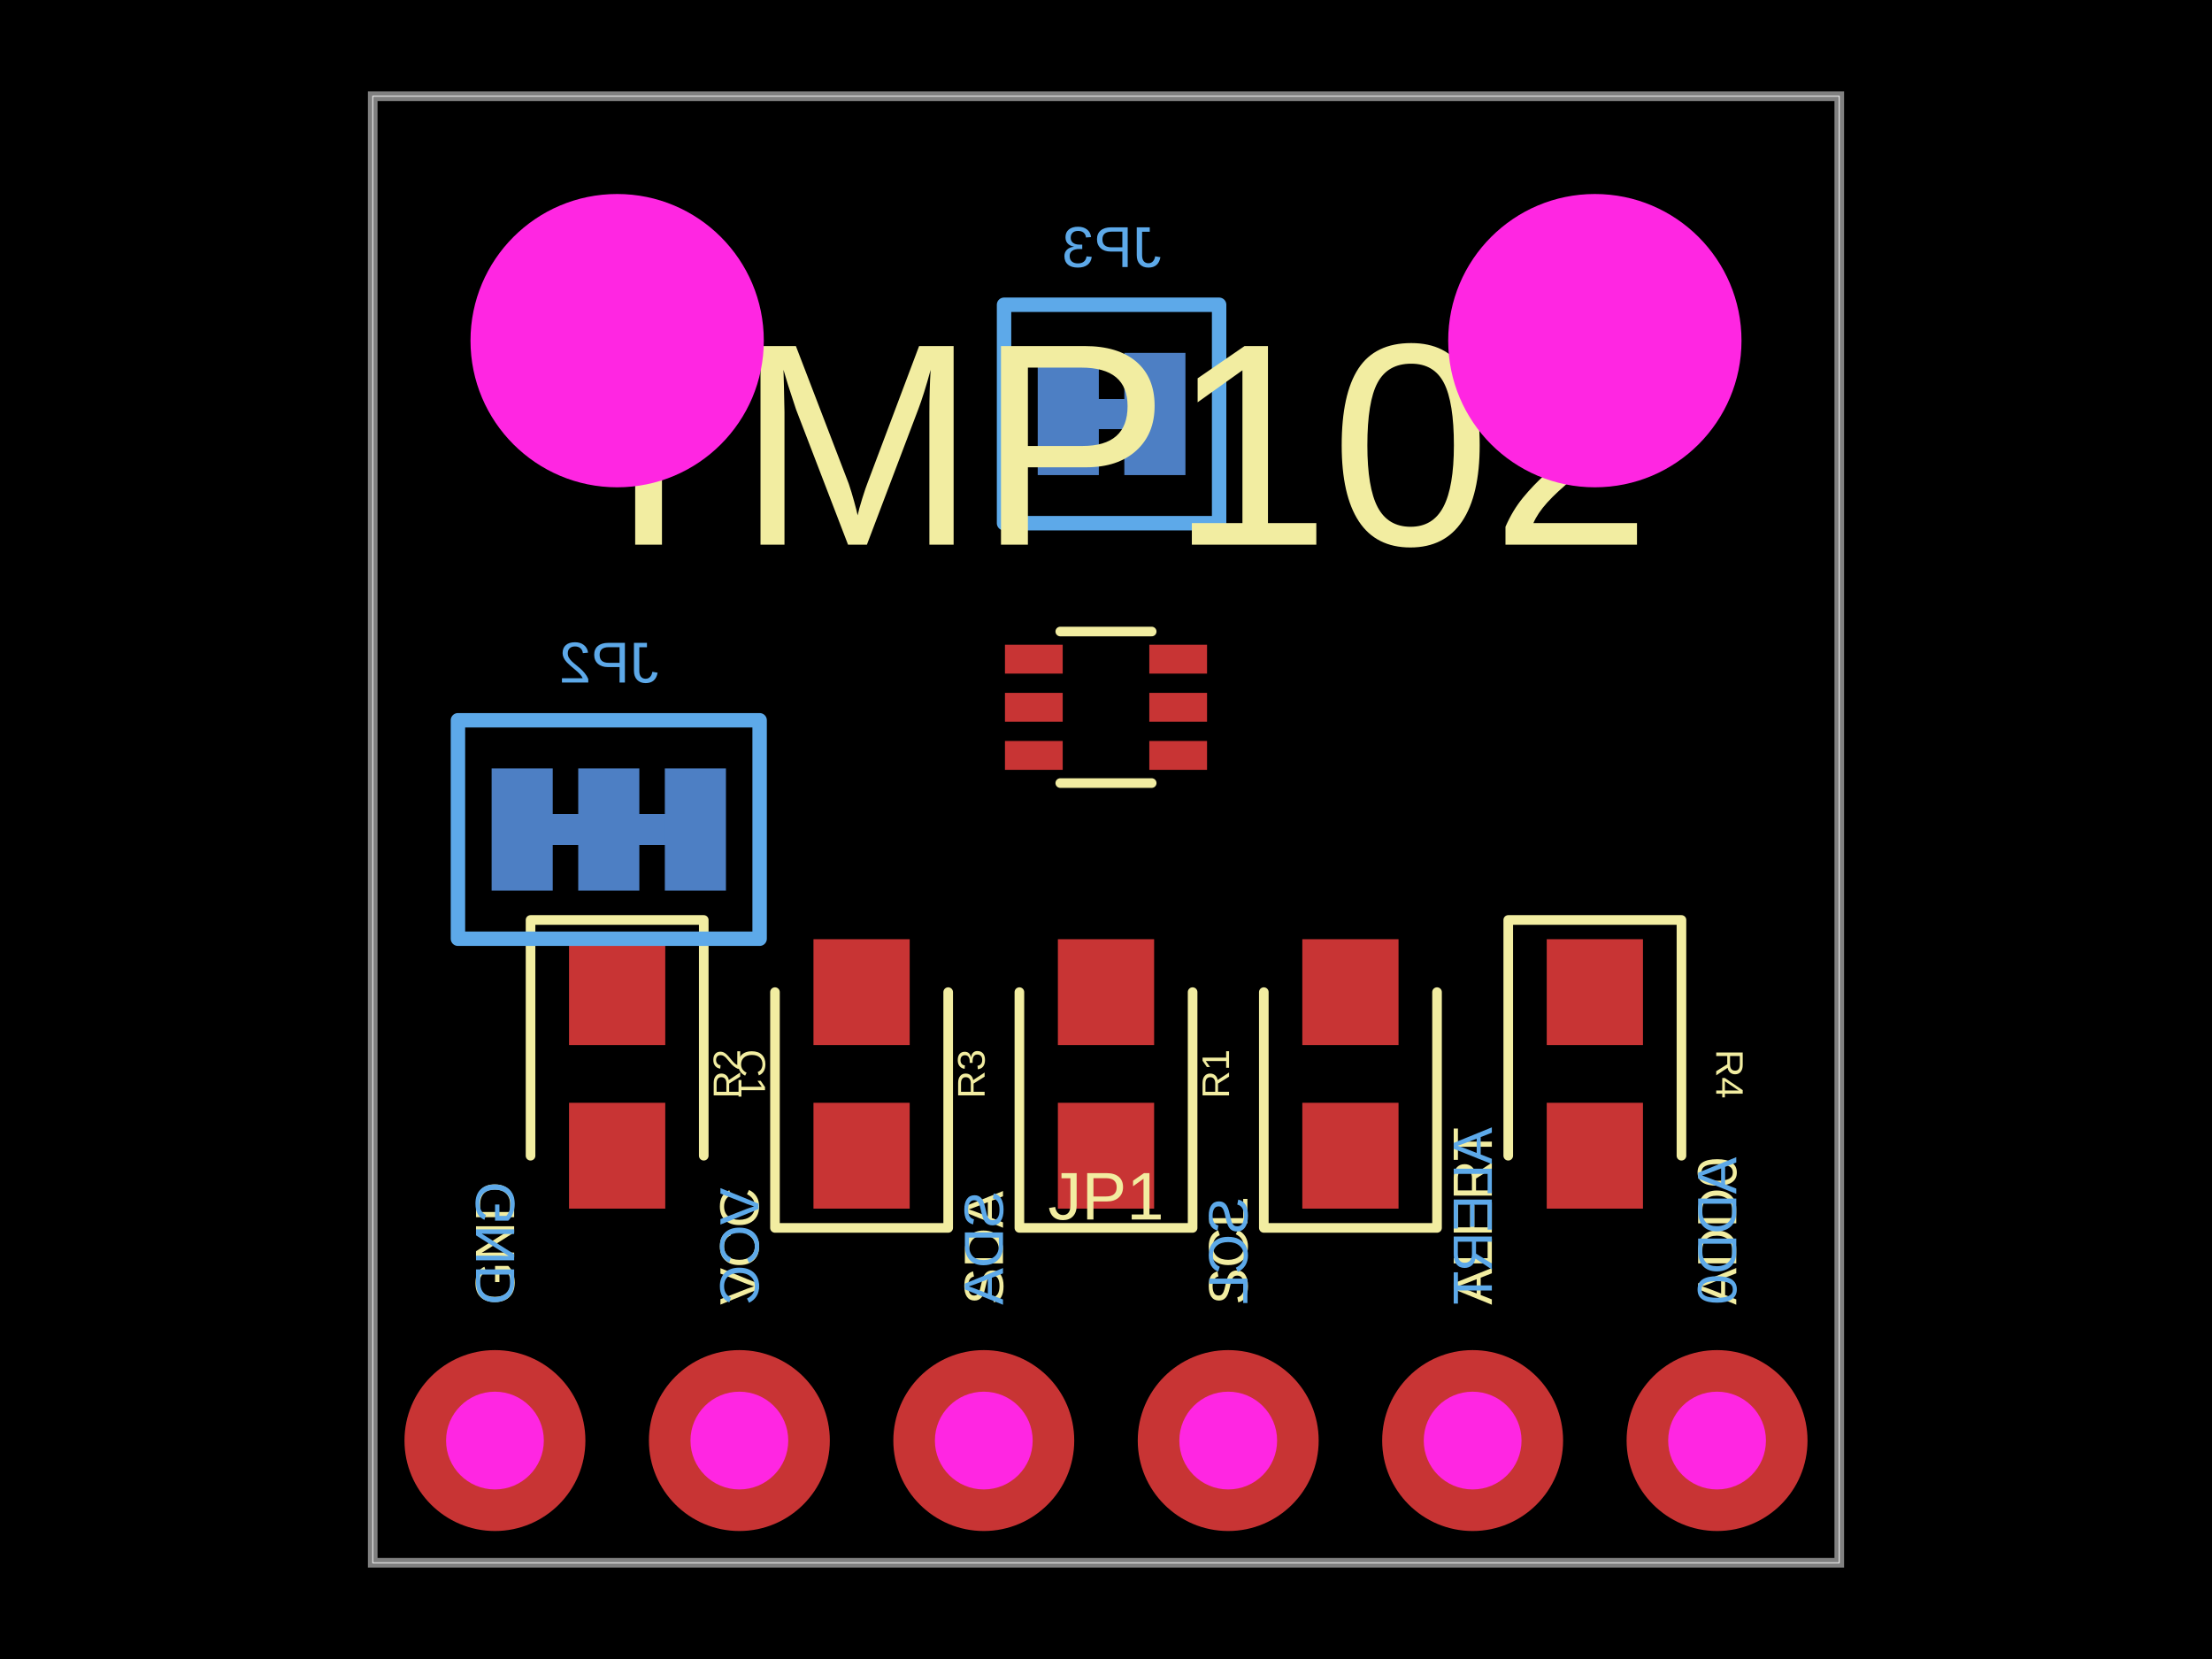
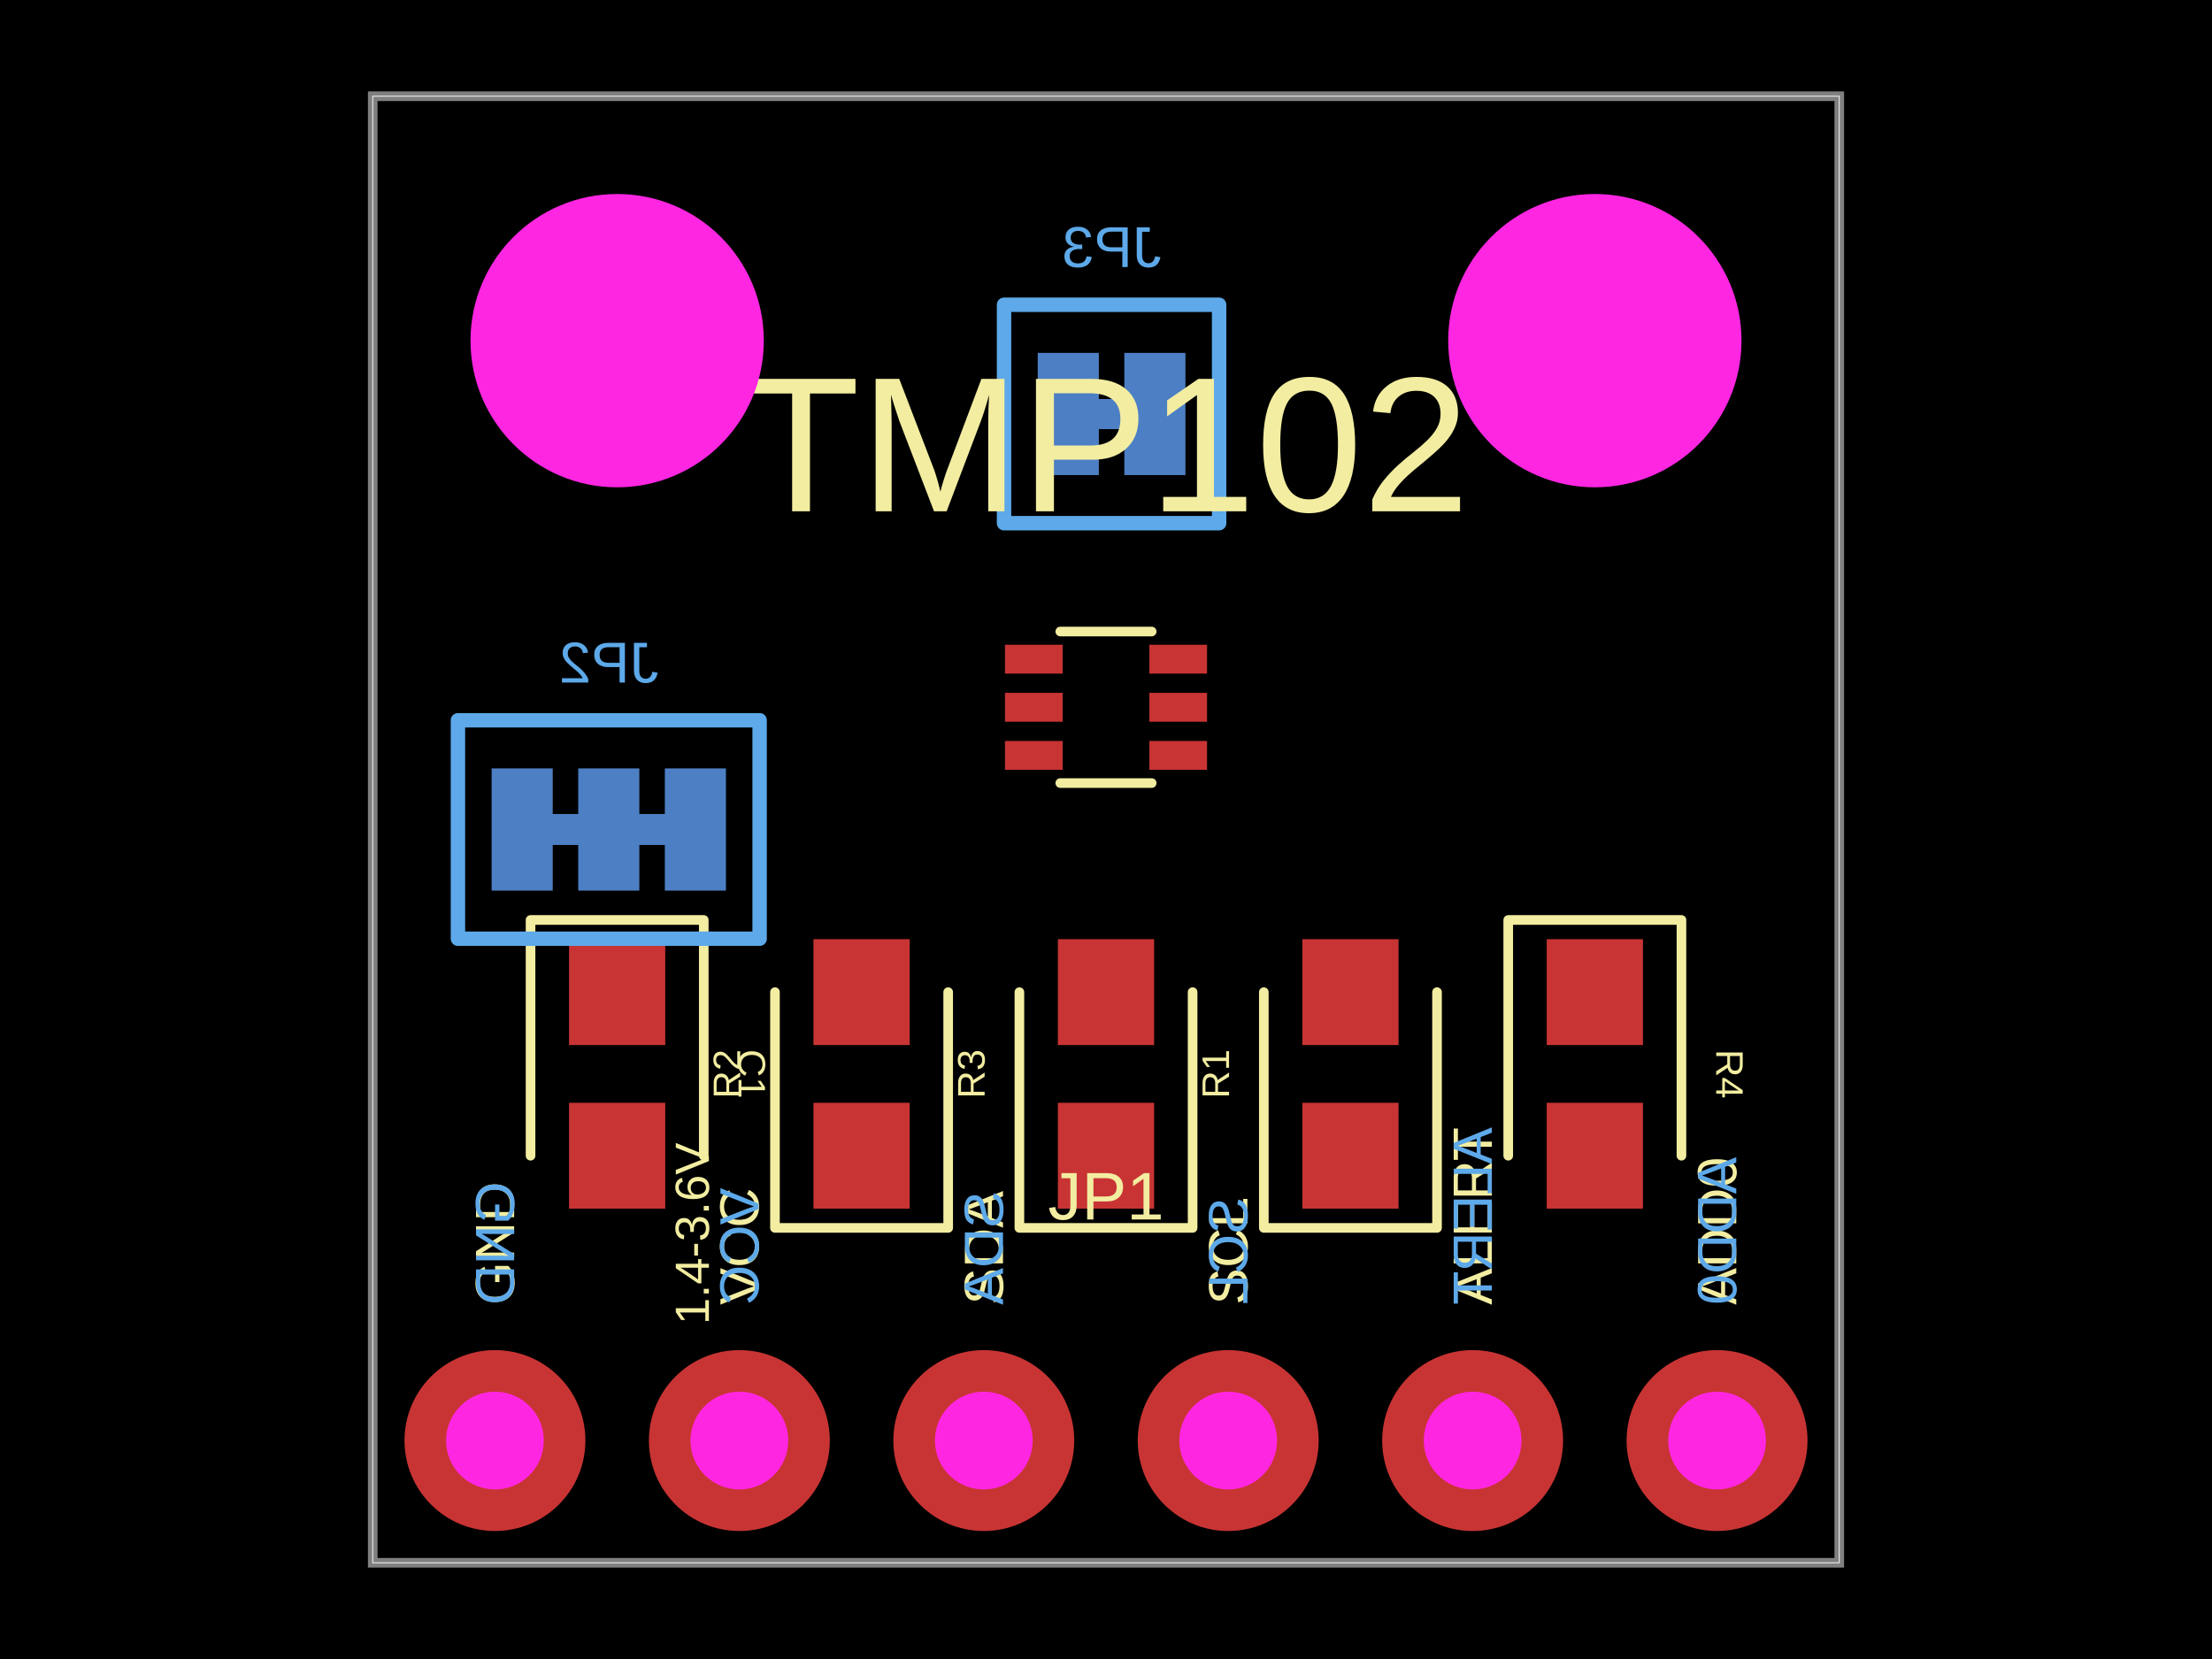
<svg xmlns="http://www.w3.org/2000/svg" width="800" height="600" data-software-used-string="@tscircuit/core@0.0.611">
  <style />
  <rect class="boundary" x="0" y="0" fill="#000" width="800" height="600" />
  <rect class="pcb-boundary" fill="none" stroke="#fff" stroke-width="0.3" x="134.803" y="34.803" width="530.394" height="530.394" />
  <path class="pcb-board" d="M 134.803 565.197 L 665.197 565.197 L 665.197 34.803 L 134.803 34.803 Z" fill="none" stroke="rgba(255, 255, 255, 0.5)" stroke-width="3.48" />
  <path class="pcb-trace" stroke="rgb(77, 127, 196)" fill="none" d="M 240.447 300 L 231.224 300" stroke-width="11.05" stroke-linecap="round" stroke-linejoin="round" shape-rendering="crispEdges" data-layer="bottom" />
  <path class="pcb-trace" stroke="rgb(77, 127, 196)" fill="none" d="M 209.124 300 L 199.901 300" stroke-width="11.05" stroke-linecap="round" stroke-linejoin="round" shape-rendering="crispEdges" data-layer="bottom" />
  <path class="pcb-trace" stroke="rgb(77, 127, 196)" fill="none" d="M 406.63 149.722 L 397.407 149.722" stroke-width="11.05" stroke-linecap="round" stroke-linejoin="round" shape-rendering="crispEdges" data-layer="bottom" />
  <rect class="pcb-pad" fill="rgb(77, 127, 196)" x="240.447" y="277.9" width="22.1" height="44.2" data-layer="bottom" />
  <rect class="pcb-pad" fill="rgb(77, 127, 196)" x="209.124" y="277.9" width="22.1" height="44.2" data-layer="bottom" />
  <rect class="pcb-pad" fill="rgb(77, 127, 196)" x="177.802" y="277.9" width="22.1" height="44.2" data-layer="bottom" />
  <rect class="pcb-pad" fill="rgb(77, 127, 196)" x="406.63" y="127.622" width="22.1" height="44.2" data-layer="bottom" />
  <rect class="pcb-pad" fill="rgb(77, 127, 196)" x="375.307" y="127.622" width="22.1" height="44.2" data-layer="bottom" />
  <rect class="pcb-pad" fill="rgb(200, 52, 52)" x="363.458" y="250.584" width="20.882" height="10.441" data-layer="top" />
  <rect class="pcb-pad" fill="rgb(200, 52, 52)" x="415.661" y="250.584" width="20.882" height="10.441" data-layer="top" />
  <rect class="pcb-pad" fill="rgb(200, 52, 52)" x="415.661" y="233.179" width="20.882" height="10.441" data-layer="top" />
  <rect class="pcb-pad" fill="rgb(200, 52, 52)" x="415.661" y="267.981" width="20.882" height="10.441" data-layer="top" />
  <rect class="pcb-pad" fill="rgb(200, 52, 52)" x="363.458" y="233.179" width="20.882" height="10.441" data-layer="top" />
  <rect class="pcb-pad" fill="rgb(200, 52, 52)" x="363.458" y="267.981" width="20.882" height="10.441" data-layer="top" />
  <rect class="pcb-pad" fill="rgb(200, 52, 52)" x="205.8" y="339.675" width="34.803" height="38.283" data-layer="top" />
  <rect class="pcb-pad" fill="rgb(200, 52, 52)" x="205.8" y="398.84" width="34.803" height="38.283" data-layer="top" />
  <rect class="pcb-pad" fill="rgb(200, 52, 52)" x="470.998" y="398.84" width="34.803" height="38.283" data-layer="top" />
  <rect class="pcb-pad" fill="rgb(200, 52, 52)" x="470.998" y="339.675" width="34.803" height="38.283" data-layer="top" />
  <rect class="pcb-pad" fill="rgb(200, 52, 52)" x="294.2" y="398.84" width="34.803" height="38.283" data-layer="top" />
  <rect class="pcb-pad" fill="rgb(200, 52, 52)" x="294.2" y="339.675" width="34.803" height="38.283" data-layer="top" />
  <rect class="pcb-pad" fill="rgb(200, 52, 52)" x="382.599" y="398.84" width="34.803" height="38.283" data-layer="top" />
  <rect class="pcb-pad" fill="rgb(200, 52, 52)" x="382.599" y="339.675" width="34.803" height="38.283" data-layer="top" />
  <rect class="pcb-pad" fill="rgb(200, 52, 52)" x="559.397" y="339.675" width="34.803" height="38.283" data-layer="top" />
  <rect class="pcb-pad" fill="rgb(200, 52, 52)" x="559.397" y="398.84" width="34.803" height="38.283" data-layer="top" />
  <path class="pcb-silkscreen pcb-silkscreen-top" d="M 383.463 283.207 L 416.524 283.207" fill="none" stroke="#f2eda1" stroke-width="3.48" stroke-linecap="round" stroke-linejoin="round" data-pcb-component-id="pcb_component_0" data-pcb-silkscreen-path-id="pcb_silkscreen_path_0" />
  <path class="pcb-silkscreen pcb-silkscreen-top" d="M 383.463 228.399 L 416.524 228.399" fill="none" stroke="#f2eda1" stroke-width="3.48" stroke-linecap="round" stroke-linejoin="round" data-pcb-component-id="pcb_component_0" data-pcb-silkscreen-path-id="pcb_silkscreen_path_1" />
  <path class="pcb-silkscreen pcb-silkscreen-top" d="M 254.524 417.981 L 254.524 332.715 L 191.879 332.715 L 191.879 417.981" fill="none" stroke="#f2eda1" stroke-width="3.48" stroke-linecap="round" stroke-linejoin="round" data-pcb-component-id="pcb_component_1" data-pcb-silkscreen-path-id="pcb_silkscreen_path_2" />
  <path class="pcb-silkscreen pcb-silkscreen-top" d="M 457.077 358.817 L 457.077 444.084 L 519.722 444.084 L 519.722 358.817" fill="none" stroke="#f2eda1" stroke-width="3.48" stroke-linecap="round" stroke-linejoin="round" data-pcb-component-id="pcb_component_2" data-pcb-silkscreen-path-id="pcb_silkscreen_path_3" />
  <path class="pcb-silkscreen pcb-silkscreen-top" d="M 280.278 358.817 L 280.278 444.084 L 342.923 444.084 L 342.923 358.817" fill="none" stroke="#f2eda1" stroke-width="3.48" stroke-linecap="round" stroke-linejoin="round" data-pcb-component-id="pcb_component_3" data-pcb-silkscreen-path-id="pcb_silkscreen_path_4" />
  <path class="pcb-silkscreen pcb-silkscreen-top" d="M 368.677 358.817 L 368.677 444.084 L 431.323 444.084 L 431.323 358.817" fill="none" stroke="#f2eda1" stroke-width="3.48" stroke-linecap="round" stroke-linejoin="round" data-pcb-component-id="pcb_component_4" data-pcb-silkscreen-path-id="pcb_silkscreen_path_5" />
  <path class="pcb-silkscreen pcb-silkscreen-top" d="M 608.121 417.981 L 608.121 332.715 L 545.476 332.715 L 545.476 417.981" fill="none" stroke="#f2eda1" stroke-width="3.48" stroke-linecap="round" stroke-linejoin="round" data-pcb-component-id="pcb_component_5" data-pcb-silkscreen-path-id="pcb_silkscreen_path_6" />
  <path class="pcb-silkscreen pcb-silkscreen-bottom" d="M 274.727 339.501 L 165.621 339.501 L 165.621 260.499 L 274.727 260.499 L 274.727 339.501 Z" fill="none" stroke="#5da9e9" stroke-width="5.22" stroke-linecap="round" stroke-linejoin="round" data-pcb-component-id="pcb_component_7" data-pcb-silkscreen-path-id="pcb_silkscreen_path_7" />
  <path class="pcb-silkscreen pcb-silkscreen-bottom" d="M 440.911 189.223 L 363.126 189.223 L 363.126 110.22 L 440.911 110.22 L 440.911 189.223 Z" fill="none" stroke="#5da9e9" stroke-width="5.22" stroke-linecap="round" stroke-linejoin="round" data-pcb-component-id="pcb_component_8" data-pcb-silkscreen-path-id="pcb_silkscreen_path_8" />
-   <text x="0" y="0" dx="0" dy="0" fill="#f2eda1" font-family="Arial, sans-serif" font-size="104.408" text-anchor="middle" dominant-baseline="central" transform="matrix(1,0,0,1,400,160.7889)" class="pcb-silkscreen-text pcb-silkscreen-top" data-pcb-silkscreen-text-id="null" stroke="none">TMP102</text>
+   <text x="0" y="0" dx="0" dy="0" fill="#f2eda1" font-family="Arial, sans-serif" font-size="69.606" text-anchor="middle" dominant-baseline="central" transform="matrix(1,0,0,1,400,160.7889)" class="pcb-silkscreen-text pcb-silkscreen-top" data-pcb-silkscreen-text-id="null" stroke="none">TMP102</text>
+   <text x="0" y="0" dx="0" dy="0" fill="#f2eda1" font-family="Arial, sans-serif" font-size="17.401" text-anchor="middle" dominant-baseline="central" transform="matrix(6.123233995736766e-17,-1,1,6.123233995736766e-17,250.348,446.1717)" class="pcb-silkscreen-text pcb-silkscreen-top" data-pcb-silkscreen-text-id="null" stroke="none">1.4-3.6V</text>
  <text x="0" y="0" dx="0" dy="0" fill="#f2eda1" font-family="Arial, sans-serif" font-size="13.921" text-anchor="middle" dominant-baseline="central" transform="matrix(6.123233995736766e-17,1,-1,6.123233995736766e-17,271.9258,388.3991)" class="pcb-silkscreen-text pcb-silkscreen-top" data-pcb-silkscreen-text-id="pcb_component_1" stroke="none">C1</text>
  <text x="0" y="0" dx="0" dy="0" fill="#f2eda1" font-family="Arial, sans-serif" font-size="13.921" text-anchor="middle" dominant-baseline="central" transform="matrix(-1.8369701987210297e-16,-1,1,-1.8369701987210297e-16,439.6752,388.3991)" class="pcb-silkscreen-text pcb-silkscreen-top" data-pcb-silkscreen-text-id="pcb_component_2" stroke="none">R1</text>
  <text x="0" y="0" dx="0" dy="0" fill="#f2eda1" font-family="Arial, sans-serif" font-size="13.921" text-anchor="middle" dominant-baseline="central" transform="matrix(-1.8369701987210297e-16,-1,1,-1.8369701987210297e-16,262.877,388.3991)" class="pcb-silkscreen-text pcb-silkscreen-top" data-pcb-silkscreen-text-id="pcb_component_3" stroke="none">R2</text>
  <text x="0" y="0" dx="0" dy="0" fill="#f2eda1" font-family="Arial, sans-serif" font-size="13.921" text-anchor="middle" dominant-baseline="central" transform="matrix(-1.8369701987210297e-16,-1,1,-1.8369701987210297e-16,351.2761,388.3991)" class="pcb-silkscreen-text pcb-silkscreen-top" data-pcb-silkscreen-text-id="pcb_component_4" stroke="none">R3</text>
  <text x="0" y="0" dx="0" dy="0" fill="#f2eda1" font-family="Arial, sans-serif" font-size="13.921" text-anchor="middle" dominant-baseline="central" transform="matrix(6.123233995736766e-17,1,-1,6.123233995736766e-17,625.522,388.3991)" class="pcb-silkscreen-text pcb-silkscreen-top" data-pcb-silkscreen-text-id="pcb_component_5" stroke="none">R4</text>
  <text x="0" y="0" dx="0" dy="0" fill="#f2eda1" font-family="Arial, sans-serif" font-size="20.046" text-anchor="start" dominant-baseline="central" transform="matrix(-1.8369701987210297e-16,-1,1,-1.8369701987210297e-16,179.0023,471.9258)" class="pcb-silkscreen-text pcb-silkscreen-top" data-pcb-silkscreen-text-id="pcb_component_6" stroke="none">GND</text>
  <text x="0" y="0" dx="0" dy="0" fill="#5da9e9" font-family="Arial, sans-serif" font-size="20.046" text-anchor="end" dominant-baseline="central" transform="matrix(1.8369701987210297e-16,1,1,-1.8369701987210297e-16,179.0023,471.9258)" class="pcb-silkscreen-text pcb-silkscreen-bottom" data-pcb-silkscreen-text-id="pcb_component_6" stroke="none">GND</text>
  <text x="0" y="0" dx="0" dy="0" fill="#f2eda1" font-family="Arial, sans-serif" font-size="20.046" text-anchor="start" dominant-baseline="central" transform="matrix(-1.8369701987210297e-16,-1,1,-1.8369701987210297e-16,267.4014,471.9258)" class="pcb-silkscreen-text pcb-silkscreen-top" data-pcb-silkscreen-text-id="pcb_component_6" stroke="none">VCC</text>
  <text x="0" y="0" dx="0" dy="0" fill="#5da9e9" font-family="Arial, sans-serif" font-size="20.046" text-anchor="end" dominant-baseline="central" transform="matrix(1.8369701987210297e-16,1,1,-1.8369701987210297e-16,267.4014,471.9258)" class="pcb-silkscreen-text pcb-silkscreen-bottom" data-pcb-silkscreen-text-id="pcb_component_6" stroke="none">VCC</text>
  <text x="0" y="0" dx="0" dy="0" fill="#f2eda1" font-family="Arial, sans-serif" font-size="20.046" text-anchor="start" dominant-baseline="central" transform="matrix(-1.8369701987210297e-16,-1,1,-1.8369701987210297e-16,355.8005,471.9258)" class="pcb-silkscreen-text pcb-silkscreen-top" data-pcb-silkscreen-text-id="pcb_component_6" stroke="none">SDA</text>
  <text x="0" y="0" dx="0" dy="0" fill="#5da9e9" font-family="Arial, sans-serif" font-size="20.046" text-anchor="end" dominant-baseline="central" transform="matrix(1.8369701987210297e-16,1,1,-1.8369701987210297e-16,355.8005,471.9258)" class="pcb-silkscreen-text pcb-silkscreen-bottom" data-pcb-silkscreen-text-id="pcb_component_6" stroke="none">SDA</text>
  <text x="0" y="0" dx="0" dy="0" fill="#f2eda1" font-family="Arial, sans-serif" font-size="20.046" text-anchor="start" dominant-baseline="central" transform="matrix(-1.8369701987210297e-16,-1,1,-1.8369701987210297e-16,444.1995,471.9258)" class="pcb-silkscreen-text pcb-silkscreen-top" data-pcb-silkscreen-text-id="pcb_component_6" stroke="none">SCL</text>
  <text x="0" y="0" dx="0" dy="0" fill="#5da9e9" font-family="Arial, sans-serif" font-size="20.046" text-anchor="end" dominant-baseline="central" transform="matrix(1.8369701987210297e-16,1,1,-1.8369701987210297e-16,444.1995,471.9258)" class="pcb-silkscreen-text pcb-silkscreen-bottom" data-pcb-silkscreen-text-id="pcb_component_6" stroke="none">SCL</text>
  <text x="0" y="0" dx="0" dy="0" fill="#f2eda1" font-family="Arial, sans-serif" font-size="20.046" text-anchor="start" dominant-baseline="central" transform="matrix(-1.8369701987210297e-16,-1,1,-1.8369701987210297e-16,532.5986,471.9258)" class="pcb-silkscreen-text pcb-silkscreen-top" data-pcb-silkscreen-text-id="pcb_component_6" stroke="none">ALERT</text>
  <text x="0" y="0" dx="0" dy="0" fill="#5da9e9" font-family="Arial, sans-serif" font-size="20.046" text-anchor="end" dominant-baseline="central" transform="matrix(1.8369701987210297e-16,1,1,-1.8369701987210297e-16,532.5986,471.9258)" class="pcb-silkscreen-text pcb-silkscreen-bottom" data-pcb-silkscreen-text-id="pcb_component_6" stroke="none">ALERT</text>
  <text x="0" y="0" dx="0" dy="0" fill="#f2eda1" font-family="Arial, sans-serif" font-size="20.046" text-anchor="start" dominant-baseline="central" transform="matrix(-1.8369701987210297e-16,-1,1,-1.8369701987210297e-16,620.9977,471.9258)" class="pcb-silkscreen-text pcb-silkscreen-top" data-pcb-silkscreen-text-id="pcb_component_6" stroke="none">ADD0</text>
  <text x="0" y="0" dx="0" dy="0" fill="#5da9e9" font-family="Arial, sans-serif" font-size="20.046" text-anchor="end" dominant-baseline="central" transform="matrix(1.8369701987210297e-16,1,1,-1.8369701987210297e-16,620.9977,471.9258)" class="pcb-silkscreen-text pcb-silkscreen-bottom" data-pcb-silkscreen-text-id="pcb_component_6" stroke="none">ADD0</text>
  <text x="0" y="0" dx="0" dy="0" fill="#f2eda1" font-family="Arial, sans-serif" font-size="24.362" text-anchor="middle" dominant-baseline="central" transform="matrix(1,0,0,1,400,432.5986)" class="pcb-silkscreen-text pcb-silkscreen-top" data-pcb-silkscreen-text-id="pcb_component_6" stroke="none">JP1</text>
  <text x="0" y="0" dx="0" dy="0" fill="#5da9e9" font-family="Arial, sans-serif" font-size="20.882" text-anchor="middle" dominant-baseline="central" transform="matrix(-1,0,0,1,220.174,239.6172)" class="pcb-silkscreen-text pcb-silkscreen-bottom" data-pcb-silkscreen-text-id="pcb_component_7" stroke="none">JP2</text>
  <text x="0" y="0" dx="0" dy="0" fill="#5da9e9" font-family="Arial, sans-serif" font-size="20.882" text-anchor="middle" dominant-baseline="central" transform="matrix(-1,0,0,1,402.0186,89.33875)" class="pcb-silkscreen-text pcb-silkscreen-bottom" data-pcb-silkscreen-text-id="pcb_component_8" stroke="none">JP3</text>
  <g>
    <circle class="pcb-hole-outer" fill="rgb(200, 52, 52)" cx="179.002" cy="520.998" r="32.715" />
    <circle class="pcb-hole-inner" fill="#FF26E2" cx="179.002" cy="520.998" r="17.68" />
  </g>
  <g>
    <circle class="pcb-hole-outer" fill="rgb(200, 52, 52)" cx="267.401" cy="520.998" r="32.715" />
    <circle class="pcb-hole-inner" fill="#FF26E2" cx="267.401" cy="520.998" r="17.68" />
  </g>
  <g>
    <circle class="pcb-hole-outer" fill="rgb(200, 52, 52)" cx="355.8" cy="520.998" r="32.715" />
    <circle class="pcb-hole-inner" fill="#FF26E2" cx="355.8" cy="520.998" r="17.68" />
  </g>
  <g>
    <circle class="pcb-hole-outer" fill="rgb(200, 52, 52)" cx="444.2" cy="520.998" r="32.715" />
    <circle class="pcb-hole-inner" fill="#FF26E2" cx="444.2" cy="520.998" r="17.68" />
  </g>
  <g>
    <circle class="pcb-hole-outer" fill="rgb(200, 52, 52)" cx="532.599" cy="520.998" r="32.715" />
    <circle class="pcb-hole-inner" fill="#FF26E2" cx="532.599" cy="520.998" r="17.68" />
  </g>
  <g>
    <circle class="pcb-hole-outer" fill="rgb(200, 52, 52)" cx="620.998" cy="520.998" r="32.715" />
    <circle class="pcb-hole-inner" fill="#FF26E2" cx="620.998" cy="520.998" r="17.68" />
  </g>
  <circle class="pcb-hole" cx="223.202" cy="123.202" r="53.039" fill="#FF26E2" />
  <circle class="pcb-hole" cx="576.798" cy="123.202" r="53.039" fill="#FF26E2" />
</svg>
